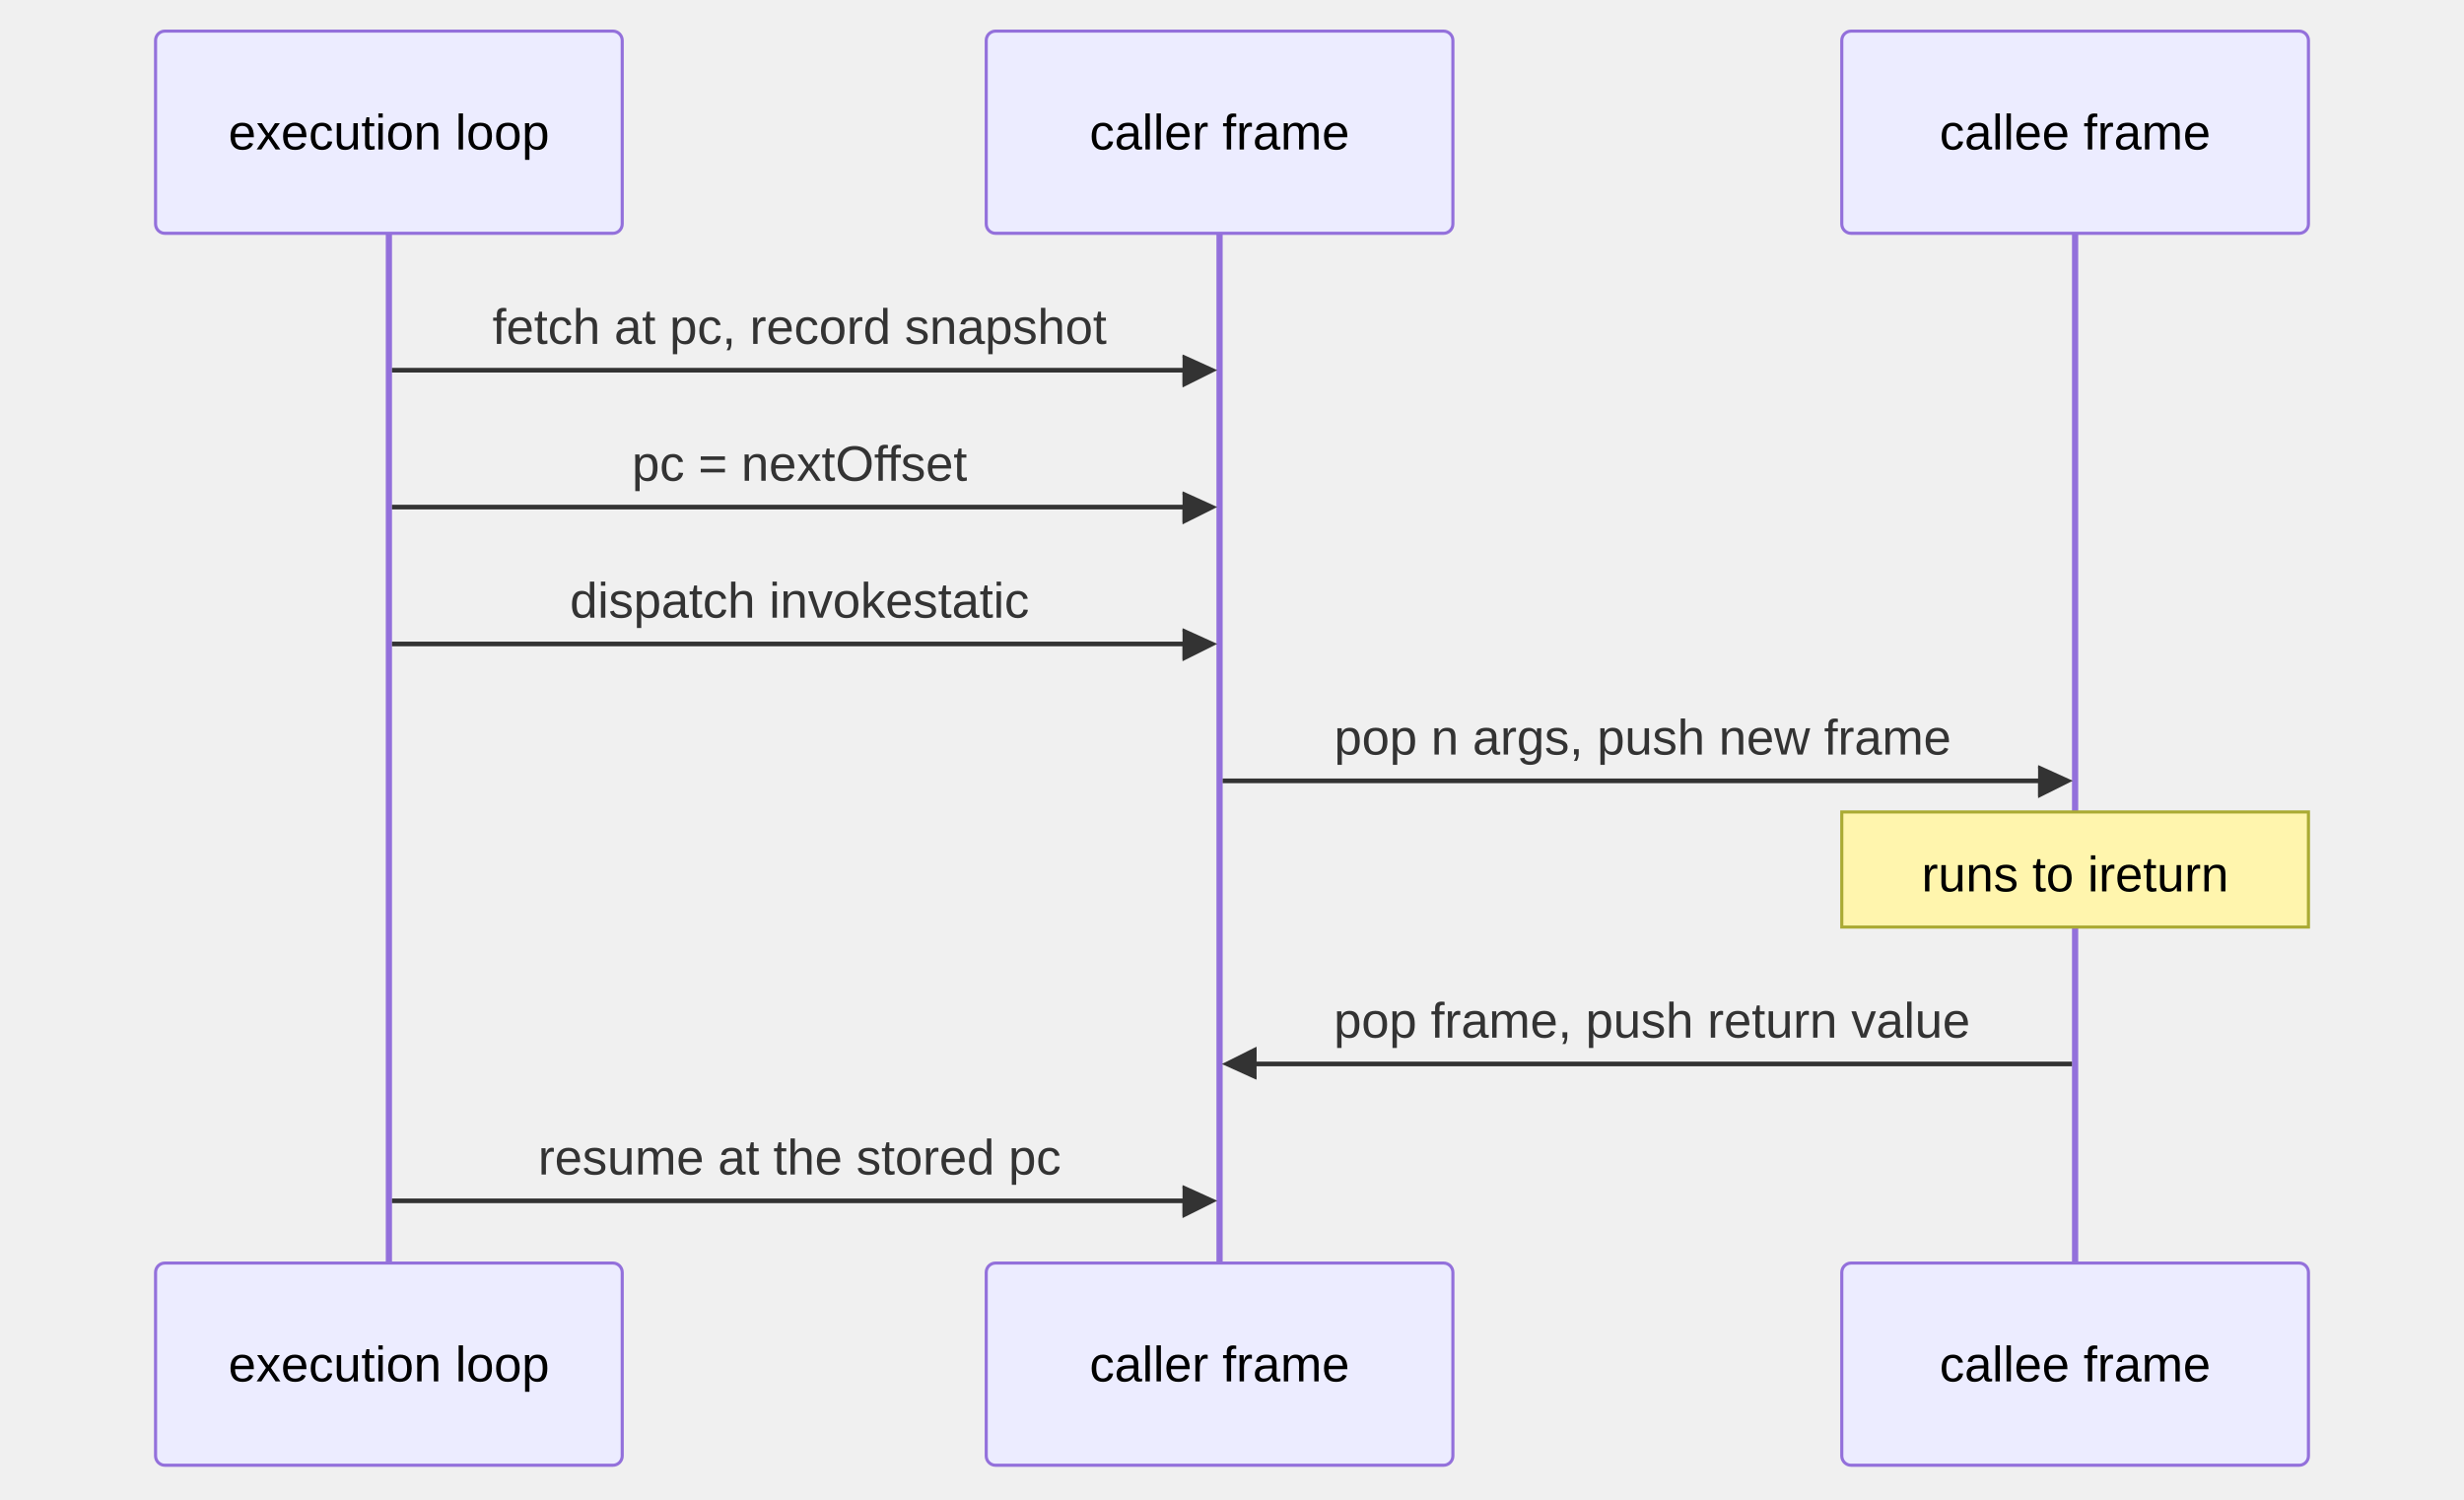
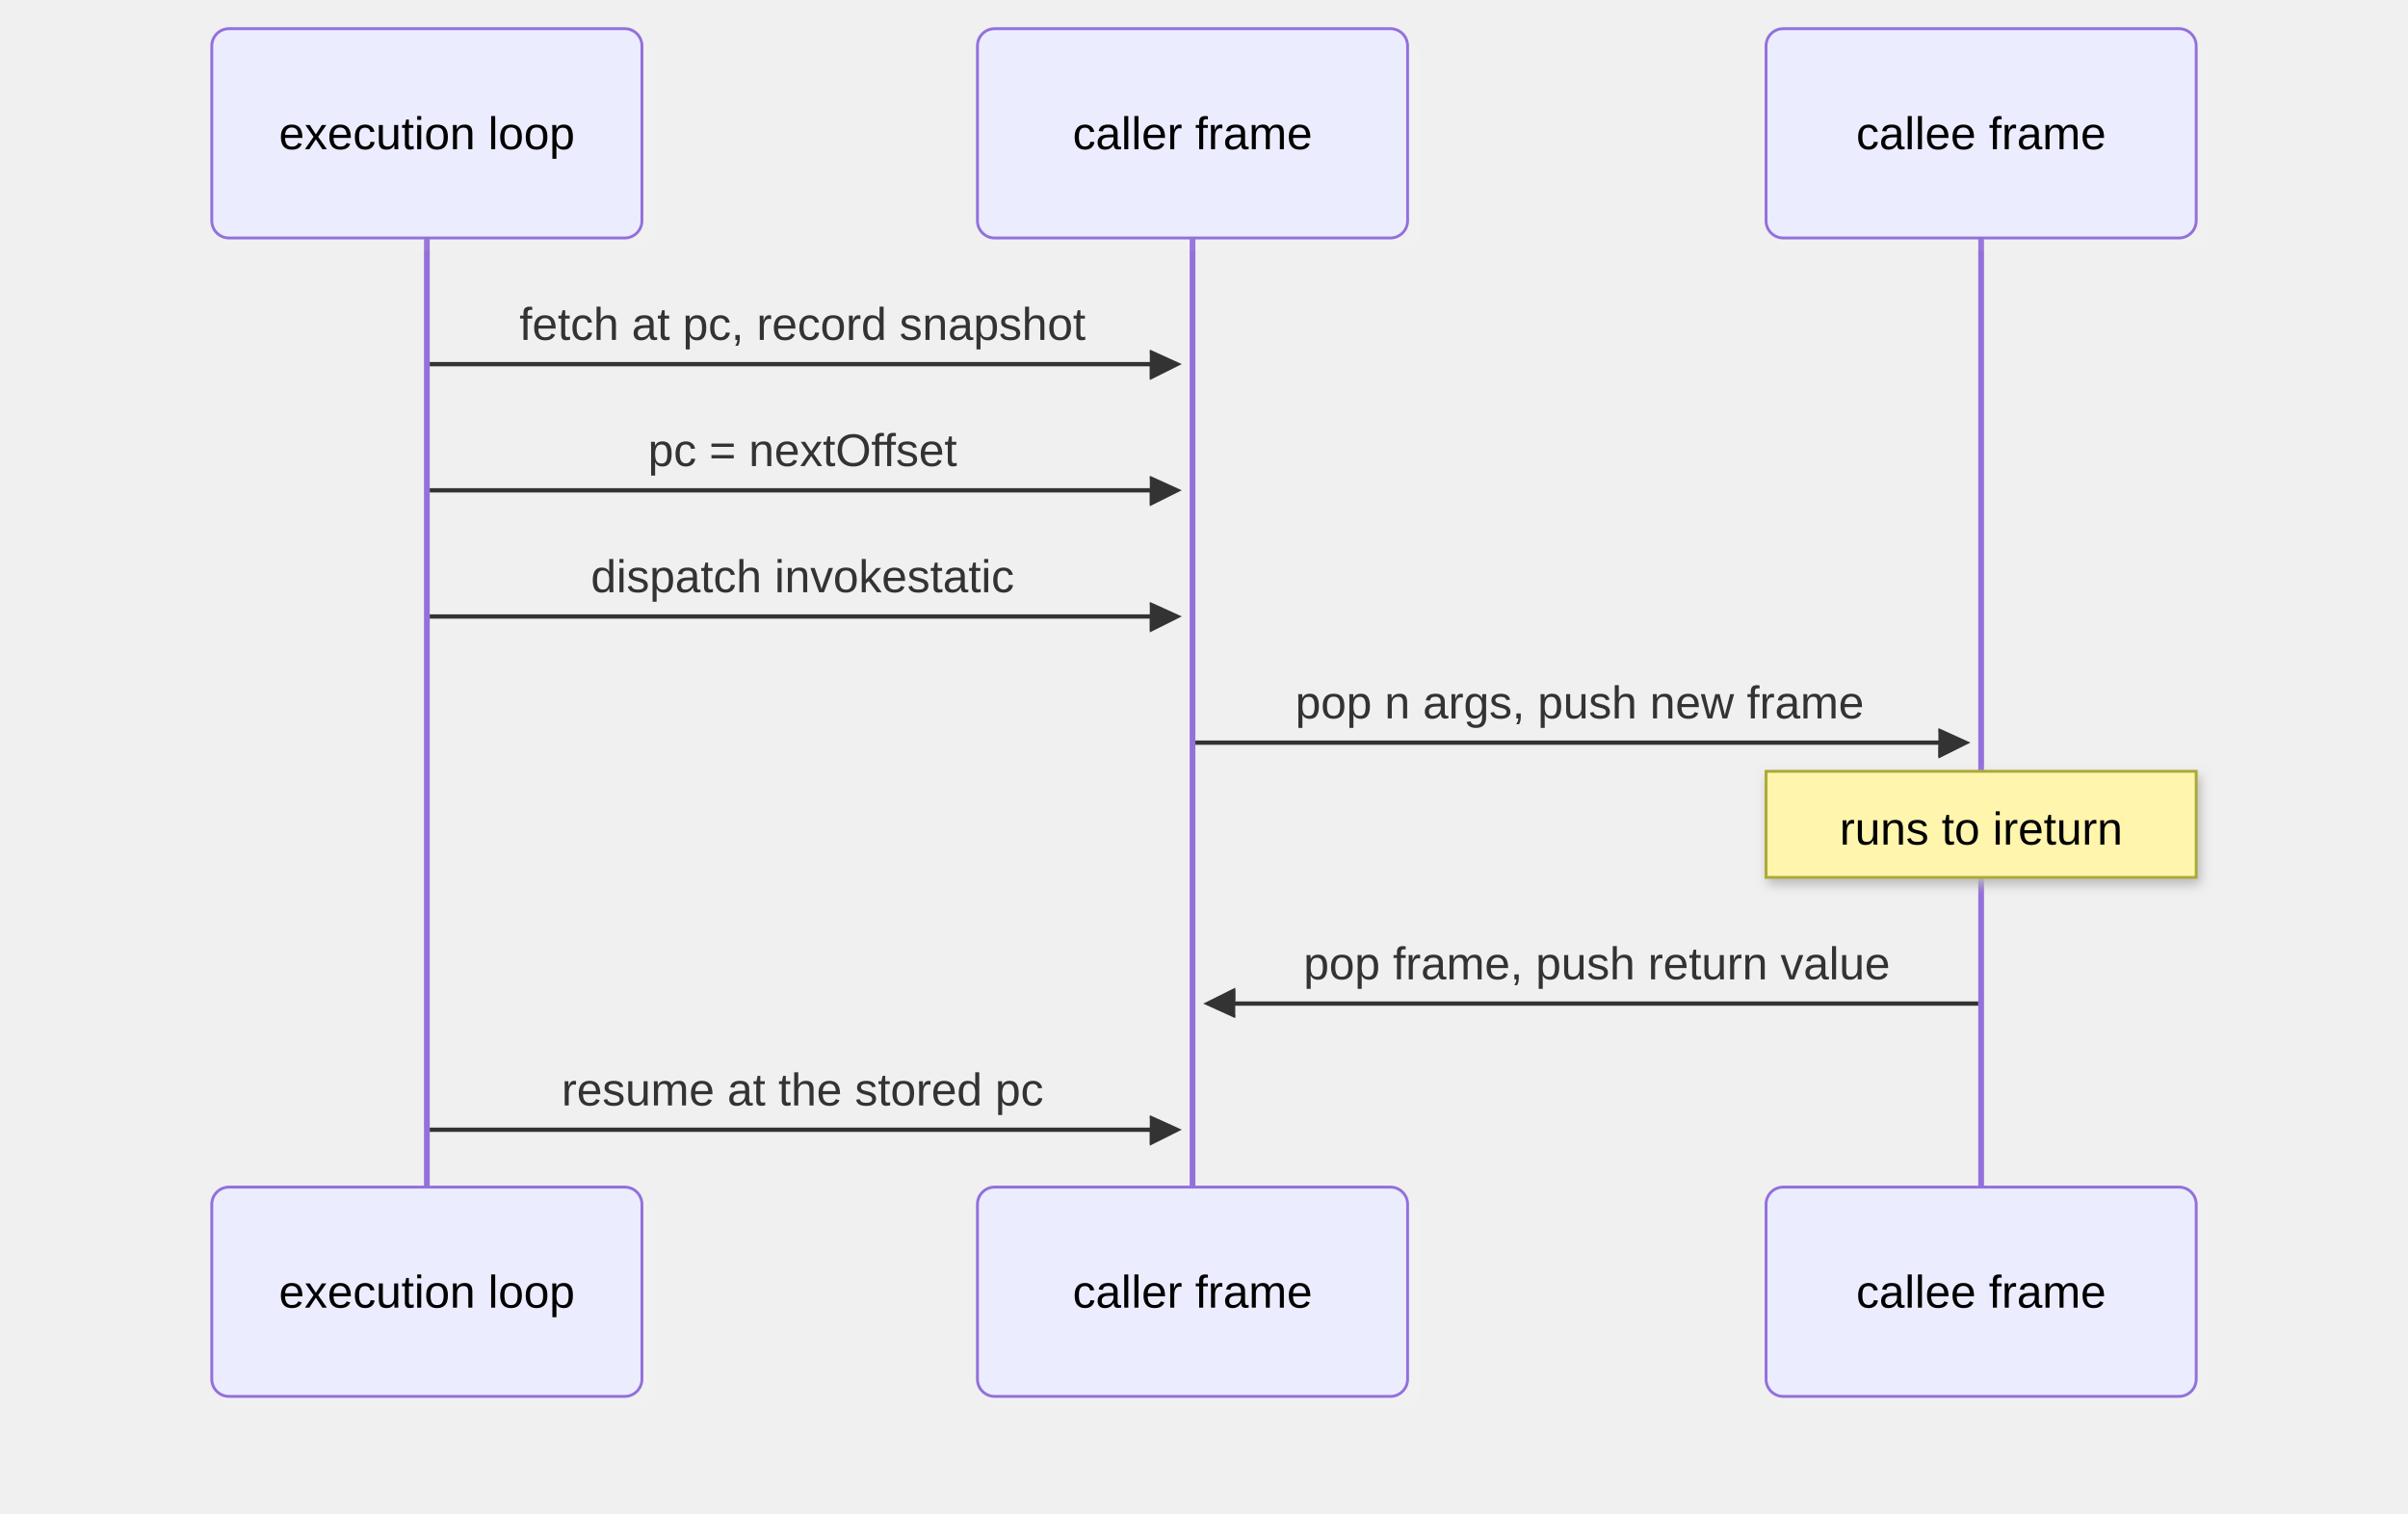
- <svg xmlns="http://www.w3.org/2000/svg" id="frame-lifecycle" width="792" height="482" viewBox="-50 -10 792 482" role="graphics-document document" aria-roledescription="sequence">
+ <svg xmlns="http://www.w3.org/2000/svg" id="frame-lifecycle" width="792" height="498" viewBox="-50 -10 792 528" role="graphics-document document" aria-roledescription="sequence">
  <g>
-     <rect x="542" y="396" fill="#eaeaea" stroke="#666" width="150" height="65" name="Callee" rx="3" ry="3" class="actor actor-bottom" />
-     <text x="617" y="428.5" dominant-baseline="central" alignment-baseline="central" class="actor actor-box" style="text-anchor: middle; font-size: 16px; font-weight: 400; font-family: Arial, &quot;Helvetica Neue&quot;, Helvetica, sans-serif;">
+     <rect x="542" y="404" fill="#eaeaea" stroke="#666" width="150" height="73" name="Callee" rx="6" ry="6" class="actor actor-bottom" data-look="neo" filter="url(#frame-lifecycle-drop-shadow)" />
+     <text x="617" y="440.5" dominant-baseline="central" alignment-baseline="central" class="actor actor-box" style="text-anchor: middle; font-size: 16px; font-weight: 400; font-family: Arial, &quot;Helvetica Neue&quot;, Helvetica, sans-serif;">
      <tspan x="617" dy="0">callee frame</tspan>
    </text>
  </g>
  <g>
-     <rect x="267" y="396" fill="#eaeaea" stroke="#666" width="150" height="65" name="Caller" rx="3" ry="3" class="actor actor-bottom" />
-     <text x="342" y="428.5" dominant-baseline="central" alignment-baseline="central" class="actor actor-box" style="text-anchor: middle; font-size: 16px; font-weight: 400; font-family: Arial, &quot;Helvetica Neue&quot;, Helvetica, sans-serif;">
+     <rect x="267" y="404" fill="#eaeaea" stroke="#666" width="150" height="73" name="Caller" rx="6" ry="6" class="actor actor-bottom" data-look="neo" filter="url(#frame-lifecycle-drop-shadow)" />
+     <text x="342" y="440.5" dominant-baseline="central" alignment-baseline="central" class="actor actor-box" style="text-anchor: middle; font-size: 16px; font-weight: 400; font-family: Arial, &quot;Helvetica Neue&quot;, Helvetica, sans-serif;">
      <tspan x="342" dy="0">caller frame</tspan>
    </text>
  </g>
  <g>
-     <rect x="0" y="396" fill="#eaeaea" stroke="#666" width="150" height="65" name="Machine" rx="3" ry="3" class="actor actor-bottom" />
-     <text x="75" y="428.5" dominant-baseline="central" alignment-baseline="central" class="actor actor-box" style="text-anchor: middle; font-size: 16px; font-weight: 400; font-family: Arial, &quot;Helvetica Neue&quot;, Helvetica, sans-serif;">
+     <rect x="0" y="404" fill="#eaeaea" stroke="#666" width="150" height="73" name="Machine" rx="6" ry="6" class="actor actor-bottom" data-look="neo" filter="url(#frame-lifecycle-drop-shadow)" />
+     <text x="75" y="440.5" dominant-baseline="central" alignment-baseline="central" class="actor actor-box" style="text-anchor: middle; font-size: 16px; font-weight: 400; font-family: Arial, &quot;Helvetica Neue&quot;, Helvetica, sans-serif;">
      <tspan x="75" dy="0">execution loop</tspan>
    </text>
  </g>
  <g>
-     <line id="actor2" x1="617" y1="65" x2="617" y2="396" class="actor-line 200" stroke-width="0.5px" stroke="#999" name="Callee" data-et="life-line" data-id="Callee" />
-     <g id="root-2" data-et="participant" data-type="participant" data-id="Callee">
-       <rect x="542" y="0" fill="#eaeaea" stroke="#666" width="150" height="65" name="Callee" rx="3" ry="3" class="actor actor-top" />
-       <text x="617" y="32.5" dominant-baseline="central" alignment-baseline="central" class="actor actor-box" style="text-anchor: middle; font-size: 16px; font-weight: 400; font-family: Arial, &quot;Helvetica Neue&quot;, Helvetica, sans-serif;">
+     <line id="actor2" x1="617" y1="73" x2="617" y2="404" class="actor-line 200" stroke-width="0.5px" stroke="#999" name="Callee" data-et="life-line" data-id="Callee" />
+     <g id="root-2" data-look="neo" data-et="participant" data-type="participant" data-id="Callee">
+       <rect x="542" y="0" fill="#eaeaea" stroke="#666" width="150" height="73" name="Callee" rx="6" ry="6" class="actor actor-top" data-look="neo" filter="url(#frame-lifecycle-drop-shadow)" />
+       <text x="617" y="36.5" dominant-baseline="central" alignment-baseline="central" class="actor actor-box" style="text-anchor: middle; font-size: 16px; font-weight: 400; font-family: Arial, &quot;Helvetica Neue&quot;, Helvetica, sans-serif;">
        <tspan x="617" dy="0">callee frame</tspan>
      </text>
    </g>
  </g>
  <g>
-     <line id="actor1" x1="342" y1="65" x2="342" y2="396" class="actor-line 200" stroke-width="0.5px" stroke="#999" name="Caller" data-et="life-line" data-id="Caller" />
-     <g id="root-1" data-et="participant" data-type="participant" data-id="Caller">
-       <rect x="267" y="0" fill="#eaeaea" stroke="#666" width="150" height="65" name="Caller" rx="3" ry="3" class="actor actor-top" />
-       <text x="342" y="32.5" dominant-baseline="central" alignment-baseline="central" class="actor actor-box" style="text-anchor: middle; font-size: 16px; font-weight: 400; font-family: Arial, &quot;Helvetica Neue&quot;, Helvetica, sans-serif;">
+     <line id="actor1" x1="342" y1="73" x2="342" y2="404" class="actor-line 200" stroke-width="0.5px" stroke="#999" name="Caller" data-et="life-line" data-id="Caller" />
+     <g id="root-1" data-look="neo" data-et="participant" data-type="participant" data-id="Caller">
+       <rect x="267" y="0" fill="#eaeaea" stroke="#666" width="150" height="73" name="Caller" rx="6" ry="6" class="actor actor-top" data-look="neo" filter="url(#frame-lifecycle-drop-shadow)" />
+       <text x="342" y="36.5" dominant-baseline="central" alignment-baseline="central" class="actor actor-box" style="text-anchor: middle; font-size: 16px; font-weight: 400; font-family: Arial, &quot;Helvetica Neue&quot;, Helvetica, sans-serif;">
        <tspan x="342" dy="0">caller frame</tspan>
      </text>
    </g>
  </g>
  <g>
-     <line id="actor0" x1="75" y1="65" x2="75" y2="396" class="actor-line 200" stroke-width="0.5px" stroke="#999" name="Machine" data-et="life-line" data-id="Machine" />
-     <g id="root-0" data-et="participant" data-type="participant" data-id="Machine">
-       <rect x="0" y="0" fill="#eaeaea" stroke="#666" width="150" height="65" name="Machine" rx="3" ry="3" class="actor actor-top" />
-       <text x="75" y="32.5" dominant-baseline="central" alignment-baseline="central" class="actor actor-box" style="text-anchor: middle; font-size: 16px; font-weight: 400; font-family: Arial, &quot;Helvetica Neue&quot;, Helvetica, sans-serif;">
+     <line id="actor0" x1="75" y1="73" x2="75" y2="404" class="actor-line 200" stroke-width="0.5px" stroke="#999" name="Machine" data-et="life-line" data-id="Machine" />
+     <g id="root-0" data-look="neo" data-et="participant" data-type="participant" data-id="Machine">
+       <rect x="0" y="0" fill="#eaeaea" stroke="#666" width="150" height="73" name="Machine" rx="6" ry="6" class="actor actor-top" data-look="neo" filter="url(#frame-lifecycle-drop-shadow)" />
+       <text x="75" y="36.5" dominant-baseline="central" alignment-baseline="central" class="actor actor-box" style="text-anchor: middle; font-size: 16px; font-weight: 400; font-family: Arial, &quot;Helvetica Neue&quot;, Helvetica, sans-serif;">
        <tspan x="75" dy="0">execution loop</tspan>
      </text>
    </g>
  </g>
-   <style>#frame-lifecycle{font-family:Arial,"Helvetica Neue",Helvetica,sans-serif;font-size:16px;fill:#333;}@keyframes edge-animation-frame{from{stroke-dashoffset:0;}}@keyframes dash{to{stroke-dashoffset:0;}}#frame-lifecycle .edge-animation-slow{stroke-dasharray:9,5!important;stroke-dashoffset:900;animation:dash 50s linear infinite;stroke-linecap:round;}#frame-lifecycle .edge-animation-fast{stroke-dasharray:9,5!important;stroke-dashoffset:900;animation:dash 20s linear infinite;stroke-linecap:round;}#frame-lifecycle .error-icon{fill:#552222;}#frame-lifecycle .error-text{fill:#552222;stroke:#552222;}#frame-lifecycle .edge-thickness-normal{stroke-width:1px;}#frame-lifecycle .edge-thickness-thick{stroke-width:3.5px;}#frame-lifecycle .edge-pattern-solid{stroke-dasharray:0;}#frame-lifecycle .edge-thickness-invisible{stroke-width:0;fill:none;}#frame-lifecycle .edge-pattern-dashed{stroke-dasharray:3;}#frame-lifecycle .edge-pattern-dotted{stroke-dasharray:2;}#frame-lifecycle .marker{fill:#333333;stroke:#333333;}#frame-lifecycle .marker.cross{stroke:#333333;}#frame-lifecycle svg{font-family:Arial,"Helvetica Neue",Helvetica,sans-serif;font-size:16px;}#frame-lifecycle p{margin:0;}#frame-lifecycle .actor{stroke:#9370DB;fill:#ECECFF;stroke-width:1;}#frame-lifecycle rect.actor.outer-path[data-look="neo"]{filter:drop-shadow(1px 2px 2px rgba(185, 185, 185, 1));}#frame-lifecycle rect.note[data-look="neo"]{stroke:#aaaa33;fill:#fff5ad;filter:drop-shadow(1px 2px 2px rgba(185, 185, 185, 1));}#frame-lifecycle text.actor&gt;tspan{fill:black;stroke:none;}#frame-lifecycle .actor-line{stroke:#9370DB;}#frame-lifecycle .innerArc{stroke-width:1.5;stroke-dasharray:none;}#frame-lifecycle .messageLine0{stroke-width:1.5;stroke-dasharray:none;stroke:#333;}#frame-lifecycle .messageLine1{stroke-width:1.5;stroke-dasharray:2,2;stroke:#333;}#frame-lifecycle [id$="-arrowhead"] path{fill:#333;stroke:#333;}#frame-lifecycle .sequenceNumber{fill:white;}#frame-lifecycle [id$="-sequencenumber"]{fill:#333;}#frame-lifecycle [id$="-crosshead"] path{fill:#333;stroke:#333;}#frame-lifecycle .messageText{fill:#333;stroke:none;}#frame-lifecycle .labelBox{stroke:#9370DB;fill:#ECECFF;filter:none;}#frame-lifecycle .labelText,#frame-lifecycle .labelText&gt;tspan{fill:black;stroke:none;}#frame-lifecycle .loopText,#frame-lifecycle .loopText&gt;tspan{fill:black;stroke:none;}#frame-lifecycle .sectionTitle,#frame-lifecycle .sectionTitle&gt;tspan{fill:black;stroke:none;}#frame-lifecycle .loopLine{stroke-width:2px;stroke-dasharray:2,2;stroke:#9370DB;fill:#9370DB;}#frame-lifecycle .note{stroke:#aaaa33;fill:#fff5ad;}#frame-lifecycle .noteText,#frame-lifecycle .noteText&gt;tspan{fill:black;stroke:none;font-weight:normal;}#frame-lifecycle .activation0{fill:#f4f4f4;stroke:#666;}#frame-lifecycle .activation1{fill:#f4f4f4;stroke:#666;}#frame-lifecycle .activation2{fill:#f4f4f4;stroke:#666;}#frame-lifecycle .actorPopupMenu{position:absolute;}#frame-lifecycle .actorPopupMenuPanel{position:absolute;fill:#ECECFF;box-shadow:0px 8px 16px 0px rgba(0,0,0,0.2);filter:drop-shadow(3px 5px 2px rgb(0 0 0 / 0.4));}#frame-lifecycle .actor-man circle,#frame-lifecycle line{fill:#ECECFF;stroke-width:2px;}#frame-lifecycle g rect.rect{filter:drop-shadow(1px 2px 2px rgba(185, 185, 185, 1));stroke:#9370DB;}#frame-lifecycle .node .neo-node{stroke:#9370DB;}#frame-lifecycle [data-look="neo"].node rect,#frame-lifecycle [data-look="neo"].cluster rect,#frame-lifecycle [data-look="neo"].node polygon{stroke:#9370DB;filter:drop-shadow(1px 2px 2px rgba(185, 185, 185, 1));}#frame-lifecycle [data-look="neo"].swimlane.cluster rect{filter:none;}#frame-lifecycle [data-look="neo"].node path{stroke:#9370DB;stroke-width:1px;}#frame-lifecycle [data-look="neo"].node .outer-path{filter:drop-shadow(1px 2px 2px rgba(185, 185, 185, 1));}#frame-lifecycle [data-look="neo"].node .neo-line path{stroke:#9370DB;filter:none;}#frame-lifecycle [data-look="neo"].node circle{stroke:#9370DB;filter:drop-shadow(1px 2px 2px rgba(185, 185, 185, 1));}#frame-lifecycle [data-look="neo"].node circle .state-start{fill:#000000;}#frame-lifecycle [data-look="neo"].icon-shape .icon{fill:#9370DB;filter:drop-shadow(1px 2px 2px rgba(185, 185, 185, 1));}#frame-lifecycle [data-look="neo"].icon-shape .icon-neo path{stroke:#9370DB;filter:drop-shadow(1px 2px 2px rgba(185, 185, 185, 1));}#frame-lifecycle :root{--mermaid-font-family:Arial,"Helvetica Neue",Helvetica,sans-serif;}</style>
+   <style>#frame-lifecycle{font-family:Arial,"Helvetica Neue",Helvetica,sans-serif;font-size:16px;fill:#333;}@keyframes edge-animation-frame{from{stroke-dashoffset:0;}}@keyframes dash{to{stroke-dashoffset:0;}}#frame-lifecycle .edge-animation-slow{stroke-dasharray:9,5!important;stroke-dashoffset:900;animation:dash 50s linear infinite;stroke-linecap:round;}#frame-lifecycle .edge-animation-fast{stroke-dasharray:9,5!important;stroke-dashoffset:900;animation:dash 20s linear infinite;stroke-linecap:round;}#frame-lifecycle .error-icon{fill:#552222;}#frame-lifecycle .error-text{fill:#552222;stroke:#552222;}#frame-lifecycle .edge-thickness-normal{stroke-width:1px;}#frame-lifecycle .edge-thickness-thick{stroke-width:3.5px;}#frame-lifecycle .edge-pattern-solid{stroke-dasharray:0;}#frame-lifecycle .edge-thickness-invisible{stroke-width:0;fill:none;}#frame-lifecycle .edge-pattern-dashed{stroke-dasharray:3;}#frame-lifecycle .edge-pattern-dotted{stroke-dasharray:2;}#frame-lifecycle .marker{fill:#333333;stroke:#333333;}#frame-lifecycle .marker.cross{stroke:#333333;}#frame-lifecycle svg{font-family:Arial,"Helvetica Neue",Helvetica,sans-serif;font-size:16px;}#frame-lifecycle p{margin:0;}#frame-lifecycle .actor{stroke:#9370DB;fill:#ECECFF;stroke-width:1;}#frame-lifecycle rect.actor.outer-path[data-look="neo"]{filter:drop-shadow(1px 2px 2px rgba(185, 185, 185, 1));}#frame-lifecycle rect.note[data-look="neo"]{stroke:#aaaa33;fill:#fff5ad;filter:drop-shadow(1px 2px 2px rgba(185, 185, 185, 1));}#frame-lifecycle text.actor&gt;tspan{fill:black;stroke:none;}#frame-lifecycle .actor-line{stroke:#9370DB;}#frame-lifecycle .innerArc{stroke-width:1.5;stroke-dasharray:none;}#frame-lifecycle .messageLine0{stroke-width:1.5;stroke-dasharray:none;stroke:#333;}#frame-lifecycle .messageLine1{stroke-width:1.5;stroke-dasharray:2,2;stroke:#333;}#frame-lifecycle [id$="-arrowhead"] path{fill:#333;stroke:#333;}#frame-lifecycle .sequenceNumber{fill:white;}#frame-lifecycle [id$="-sequencenumber"]{fill:#333;}#frame-lifecycle [id$="-crosshead"] path{fill:#333;stroke:#333;}#frame-lifecycle .messageText{fill:#333;stroke:none;}#frame-lifecycle .labelBox{stroke:#9370DB;fill:#ECECFF;filter:drop-shadow(1px 2px 2px rgba(185, 185, 185, 1));}#frame-lifecycle .labelText,#frame-lifecycle .labelText&gt;tspan{fill:black;stroke:none;}#frame-lifecycle .loopText,#frame-lifecycle .loopText&gt;tspan{fill:black;stroke:none;}#frame-lifecycle .sectionTitle,#frame-lifecycle .sectionTitle&gt;tspan{fill:black;stroke:none;}#frame-lifecycle .loopLine{stroke-width:2px;stroke-dasharray:2,2;stroke:#9370DB;fill:#9370DB;}#frame-lifecycle .note{stroke:#aaaa33;fill:#fff5ad;}#frame-lifecycle .noteText,#frame-lifecycle .noteText&gt;tspan{fill:black;stroke:none;}#frame-lifecycle .activation0{fill:#f4f4f4;stroke:#666;}#frame-lifecycle .activation1{fill:#f4f4f4;stroke:#666;}#frame-lifecycle .activation2{fill:#f4f4f4;stroke:#666;}#frame-lifecycle .actorPopupMenu{position:absolute;}#frame-lifecycle .actorPopupMenuPanel{position:absolute;fill:#ECECFF;box-shadow:0px 8px 16px 0px rgba(0,0,0,0.2);filter:drop-shadow(3px 5px 2px rgb(0 0 0 / 0.4));}#frame-lifecycle .actor-man circle,#frame-lifecycle line{fill:#ECECFF;stroke-width:2px;}#frame-lifecycle g rect.rect{filter:drop-shadow(1px 2px 2px rgba(185, 185, 185, 1));stroke:#9370DB;}#frame-lifecycle .node .neo-node{stroke:#9370DB;}#frame-lifecycle [data-look="neo"].node rect,#frame-lifecycle [data-look="neo"].cluster rect,#frame-lifecycle [data-look="neo"].node polygon{stroke:#9370DB;filter:drop-shadow(1px 2px 2px rgba(185, 185, 185, 1));}#frame-lifecycle [data-look="neo"].swimlane.cluster rect{filter:none;}#frame-lifecycle [data-look="neo"].node path{stroke:#9370DB;stroke-width:1px;}#frame-lifecycle [data-look="neo"].node .outer-path{filter:drop-shadow(1px 2px 2px rgba(185, 185, 185, 1));}#frame-lifecycle [data-look="neo"].node .neo-line path{stroke:#9370DB;filter:none;}#frame-lifecycle [data-look="neo"].node circle{stroke:#9370DB;filter:drop-shadow(1px 2px 2px rgba(185, 185, 185, 1));}#frame-lifecycle [data-look="neo"].node circle .state-start{fill:#000000;}#frame-lifecycle [data-look="neo"].icon-shape .icon{fill:#9370DB;filter:drop-shadow(1px 2px 2px rgba(185, 185, 185, 1));}#frame-lifecycle [data-look="neo"].icon-shape .icon-neo path{stroke:#9370DB;filter:drop-shadow(1px 2px 2px rgba(185, 185, 185, 1));}#frame-lifecycle :root{--mermaid-font-family:Arial,"Helvetica Neue",Helvetica,sans-serif;}</style>
  <g />
  <defs>
    <symbol id="frame-lifecycle-computer" width="24" height="24">
      <path transform="scale(.5)" d="M2 2v13h20v-13h-20zm18 11h-16v-9h16v9zm-10.228 6l.466-1h3.524l.467 1h-4.457zm14.228 3h-24l2-6h2.104l-1.33 4h18.45l-1.297-4h2.073l2 6zm-5-10h-14v-7h14v7z" />
    </symbol>
  </defs>
  <defs>
    <symbol id="frame-lifecycle-database" fill-rule="evenodd" clip-rule="evenodd">
      <path transform="scale(.5)" d="M12.258.001l.256.004.255.005.253.008.251.01.249.012.247.015.246.016.242.019.241.02.239.023.236.024.233.027.231.028.229.031.225.032.223.034.22.036.217.038.214.04.211.041.208.043.205.045.201.046.198.048.194.05.191.051.187.053.183.054.18.056.175.057.172.059.168.06.163.061.16.063.155.064.15.066.074.033.073.033.071.034.07.034.069.035.068.035.067.035.066.035.064.036.064.036.062.036.06.036.06.037.058.037.058.037.055.038.055.038.053.038.052.038.051.039.05.039.048.039.047.039.045.04.044.04.043.04.041.04.04.041.039.041.037.041.036.041.034.041.033.042.032.042.03.042.029.042.027.042.026.043.024.043.023.043.021.043.02.043.018.044.017.043.015.044.013.044.012.044.011.045.009.044.007.045.006.045.004.045.002.045.001.045v17l-.001.045-.002.045-.004.045-.006.045-.007.045-.009.044-.011.045-.012.044-.013.044-.015.044-.017.043-.018.044-.02.043-.021.043-.023.043-.024.043-.026.043-.027.042-.029.042-.03.042-.032.042-.033.042-.034.041-.036.041-.037.041-.039.041-.04.041-.041.04-.043.04-.044.04-.045.04-.047.039-.048.039-.05.039-.051.039-.052.038-.053.038-.055.038-.055.038-.058.037-.058.037-.06.037-.06.036-.062.036-.064.036-.064.036-.066.035-.067.035-.068.035-.069.035-.07.034-.071.034-.073.033-.074.033-.15.066-.155.064-.16.063-.163.061-.168.06-.172.059-.175.057-.18.056-.183.054-.187.053-.191.051-.194.05-.198.048-.201.046-.205.045-.208.043-.211.041-.214.04-.217.038-.22.036-.223.034-.225.032-.229.031-.231.028-.233.027-.236.024-.239.023-.241.02-.242.019-.246.016-.247.015-.249.012-.251.01-.253.008-.255.005-.256.004-.258.001-.258-.001-.256-.004-.255-.005-.253-.008-.251-.01-.249-.012-.247-.015-.245-.016-.243-.019-.241-.02-.238-.023-.236-.024-.234-.027-.231-.028-.228-.031-.226-.032-.223-.034-.22-.036-.217-.038-.214-.04-.211-.041-.208-.043-.204-.045-.201-.046-.198-.048-.195-.05-.19-.051-.187-.053-.184-.054-.179-.056-.176-.057-.172-.059-.167-.06-.164-.061-.159-.063-.155-.064-.151-.066-.074-.033-.072-.033-.072-.034-.07-.034-.069-.035-.068-.035-.067-.035-.066-.035-.064-.036-.063-.036-.062-.036-.061-.036-.06-.037-.058-.037-.057-.037-.056-.038-.055-.038-.053-.038-.052-.038-.051-.039-.049-.039-.049-.039-.046-.039-.046-.04-.044-.04-.043-.04-.041-.04-.04-.041-.039-.041-.037-.041-.036-.041-.034-.041-.033-.042-.032-.042-.03-.042-.029-.042-.027-.042-.026-.043-.024-.043-.023-.043-.021-.043-.02-.043-.018-.044-.017-.043-.015-.044-.013-.044-.012-.044-.011-.045-.009-.044-.007-.045-.006-.045-.004-.045-.002-.045-.001-.045v-17l.001-.045.002-.045.004-.045.006-.045.007-.045.009-.044.011-.045.012-.044.013-.044.015-.044.017-.043.018-.044.02-.043.021-.043.023-.043.024-.043.026-.043.027-.042.029-.042.03-.042.032-.042.033-.042.034-.041.036-.041.037-.041.039-.041.04-.041.041-.04.043-.04.044-.04.046-.04.046-.039.049-.039.049-.039.051-.039.052-.038.053-.038.055-.038.056-.038.057-.037.058-.037.06-.037.061-.036.062-.036.063-.036.064-.036.066-.035.067-.035.068-.035.069-.035.07-.034.072-.034.072-.033.074-.033.151-.066.155-.064.159-.063.164-.061.167-.06.172-.059.176-.057.179-.056.184-.054.187-.053.19-.051.195-.05.198-.048.201-.046.204-.045.208-.043.211-.041.214-.04.217-.038.22-.036.223-.034.226-.032.228-.031.231-.028.234-.027.236-.024.238-.023.241-.02.243-.019.245-.016.247-.015.249-.012.251-.01.253-.008.255-.005.256-.004.258-.001.258.001zm-9.258 20.499v.01l.001.021.003.021.004.022.005.021.006.022.007.022.009.023.01.022.011.023.012.023.013.023.015.023.016.024.017.023.018.024.019.024.021.024.022.025.023.024.024.025.052.049.056.05.061.051.066.051.07.051.075.051.079.052.084.052.088.052.092.052.097.052.102.051.105.052.11.052.114.051.119.051.123.051.127.05.131.05.135.05.139.048.144.049.147.047.152.047.155.047.16.045.163.045.167.043.171.043.176.041.178.041.183.039.187.039.19.037.194.035.197.035.202.033.204.031.209.03.212.029.216.027.219.025.222.024.226.021.23.02.233.018.236.016.24.015.243.012.246.01.249.008.253.005.256.004.259.001.26-.001.257-.004.254-.005.25-.008.247-.011.244-.012.241-.014.237-.016.233-.018.231-.021.226-.021.224-.024.22-.026.216-.027.212-.028.21-.031.205-.031.202-.034.198-.034.194-.036.191-.037.187-.039.183-.04.179-.04.175-.042.172-.043.168-.044.163-.045.16-.046.155-.046.152-.047.148-.048.143-.049.139-.049.136-.05.131-.05.126-.05.123-.051.118-.052.114-.051.11-.052.106-.052.101-.052.096-.052.092-.052.088-.053.083-.051.079-.052.074-.052.07-.051.065-.051.06-.051.056-.05.051-.05.023-.024.023-.025.021-.024.02-.024.019-.024.018-.024.017-.024.015-.023.014-.024.013-.023.012-.023.01-.023.01-.022.008-.022.006-.022.006-.022.004-.022.004-.021.001-.021.001-.021v-4.127l-.077.055-.08.053-.083.054-.085.053-.087.052-.09.052-.093.051-.095.05-.097.05-.1.049-.102.049-.105.048-.106.047-.109.047-.111.046-.114.045-.115.045-.118.044-.12.043-.122.042-.124.042-.126.041-.128.04-.13.04-.132.038-.134.038-.135.037-.138.037-.139.035-.142.035-.143.034-.144.033-.147.032-.148.031-.15.03-.151.03-.153.029-.154.027-.156.027-.158.026-.159.025-.161.024-.162.023-.163.022-.165.021-.166.02-.167.019-.169.018-.169.017-.171.016-.173.015-.173.014-.175.013-.175.012-.177.011-.178.01-.179.008-.179.008-.181.006-.182.005-.182.004-.184.003-.184.002h-.37l-.184-.002-.184-.003-.182-.004-.182-.005-.181-.006-.179-.008-.179-.008-.178-.01-.176-.011-.176-.012-.175-.013-.173-.014-.172-.015-.171-.016-.17-.017-.169-.018-.167-.019-.166-.02-.165-.021-.163-.022-.162-.023-.161-.024-.159-.025-.157-.026-.156-.027-.155-.027-.153-.029-.151-.03-.15-.03-.148-.031-.146-.032-.145-.033-.143-.034-.141-.035-.14-.035-.137-.037-.136-.037-.134-.038-.132-.038-.13-.04-.128-.04-.126-.041-.124-.042-.122-.042-.12-.044-.117-.043-.116-.045-.113-.045-.112-.046-.109-.047-.106-.047-.105-.048-.102-.049-.1-.049-.097-.05-.095-.05-.093-.052-.09-.051-.087-.052-.085-.053-.083-.054-.08-.054-.077-.054v4.127zm0-5.654v.011l.001.021.003.021.004.021.005.022.006.022.007.022.009.022.01.022.011.023.012.023.013.023.015.024.016.023.017.024.018.024.019.024.021.024.022.024.023.025.024.024.052.05.056.05.061.05.066.051.07.051.075.052.079.051.084.052.088.052.092.052.097.052.102.052.105.052.11.051.114.051.119.052.123.05.127.051.131.05.135.049.139.049.144.048.147.048.152.047.155.046.16.045.163.045.167.044.171.042.176.042.178.04.183.04.187.038.19.037.194.036.197.034.202.033.204.032.209.03.212.028.216.027.219.025.222.024.226.022.23.02.233.018.236.016.24.014.243.012.246.01.249.008.253.006.256.003.259.001.26-.001.257-.003.254-.006.25-.008.247-.01.244-.012.241-.015.237-.016.233-.018.231-.02.226-.022.224-.024.22-.025.216-.027.212-.029.21-.03.205-.032.202-.033.198-.035.194-.036.191-.037.187-.039.183-.039.179-.041.175-.042.172-.043.168-.044.163-.045.16-.045.155-.047.152-.047.148-.048.143-.048.139-.05.136-.049.131-.05.126-.051.123-.051.118-.051.114-.052.11-.052.106-.052.101-.052.096-.052.092-.052.088-.052.083-.052.079-.052.074-.051.07-.052.065-.051.06-.05.056-.051.051-.049.023-.025.023-.024.021-.025.02-.024.019-.024.018-.024.017-.024.015-.023.014-.023.013-.024.012-.022.01-.023.01-.023.008-.022.006-.022.006-.022.004-.021.004-.022.001-.021.001-.021v-4.139l-.077.054-.08.054-.083.054-.085.052-.087.053-.09.051-.093.051-.095.051-.097.05-.1.049-.102.049-.105.048-.106.047-.109.047-.111.046-.114.045-.115.044-.118.044-.12.044-.122.042-.124.042-.126.041-.128.04-.13.039-.132.039-.134.038-.135.037-.138.036-.139.036-.142.035-.143.033-.144.033-.147.033-.148.031-.15.03-.151.03-.153.028-.154.028-.156.027-.158.026-.159.025-.161.024-.162.023-.163.022-.165.021-.166.02-.167.019-.169.018-.169.017-.171.016-.173.015-.173.014-.175.013-.175.012-.177.011-.178.009-.179.009-.179.007-.181.007-.182.005-.182.004-.184.003-.184.002h-.37l-.184-.002-.184-.003-.182-.004-.182-.005-.181-.007-.179-.007-.179-.009-.178-.009-.176-.011-.176-.012-.175-.013-.173-.014-.172-.015-.171-.016-.17-.017-.169-.018-.167-.019-.166-.02-.165-.021-.163-.022-.162-.023-.161-.024-.159-.025-.157-.026-.156-.027-.155-.028-.153-.028-.151-.03-.15-.03-.148-.031-.146-.033-.145-.033-.143-.033-.141-.035-.14-.036-.137-.036-.136-.037-.134-.038-.132-.039-.13-.039-.128-.04-.126-.041-.124-.042-.122-.043-.12-.043-.117-.044-.116-.044-.113-.046-.112-.046-.109-.046-.106-.047-.105-.048-.102-.049-.1-.049-.097-.05-.095-.051-.093-.051-.09-.051-.087-.053-.085-.052-.083-.054-.08-.054-.077-.054v4.139zm0-5.666v.011l.001.02.003.022.004.021.005.022.006.021.007.022.009.023.01.022.011.023.012.023.013.023.015.023.016.024.017.024.018.023.019.024.021.025.022.024.023.024.024.025.052.05.056.05.061.05.066.051.07.051.075.052.079.051.084.052.088.052.092.052.097.052.102.052.105.051.11.052.114.051.119.051.123.051.127.05.131.05.135.05.139.049.144.048.147.048.152.047.155.046.16.045.163.045.167.043.171.043.176.042.178.04.183.04.187.038.19.037.194.036.197.034.202.033.204.032.209.03.212.028.216.027.219.025.222.024.226.021.23.02.233.018.236.017.24.014.243.012.246.01.249.008.253.006.256.003.259.001.26-.001.257-.003.254-.006.25-.008.247-.01.244-.013.241-.014.237-.016.233-.018.231-.02.226-.022.224-.024.22-.025.216-.027.212-.029.21-.03.205-.032.202-.033.198-.035.194-.036.191-.037.187-.039.183-.039.179-.041.175-.042.172-.043.168-.044.163-.045.16-.045.155-.047.152-.047.148-.048.143-.049.139-.049.136-.049.131-.051.126-.05.123-.051.118-.052.114-.051.11-.052.106-.052.101-.052.096-.052.092-.052.088-.052.083-.052.079-.052.074-.052.07-.051.065-.051.06-.051.056-.05.051-.049.023-.025.023-.025.021-.024.02-.024.019-.024.018-.024.017-.024.015-.023.014-.024.013-.023.012-.023.01-.022.01-.023.008-.022.006-.022.006-.022.004-.022.004-.021.001-.021.001-.021v-4.153l-.077.054-.08.054-.083.053-.085.053-.087.053-.09.051-.093.051-.095.051-.097.05-.1.049-.102.048-.105.048-.106.048-.109.046-.111.046-.114.046-.115.044-.118.044-.12.043-.122.043-.124.042-.126.041-.128.04-.13.039-.132.039-.134.038-.135.037-.138.036-.139.036-.142.034-.143.034-.144.033-.147.032-.148.032-.15.03-.151.03-.153.028-.154.028-.156.027-.158.026-.159.024-.161.024-.162.023-.163.023-.165.021-.166.02-.167.019-.169.018-.169.017-.171.016-.173.015-.173.014-.175.013-.175.012-.177.01-.178.01-.179.009-.179.007-.181.006-.182.006-.182.004-.184.003-.184.001-.185.001-.185-.001-.184-.001-.184-.003-.182-.004-.182-.006-.181-.006-.179-.007-.179-.009-.178-.01-.176-.01-.176-.012-.175-.013-.173-.014-.172-.015-.171-.016-.17-.017-.169-.018-.167-.019-.166-.02-.165-.021-.163-.023-.162-.023-.161-.024-.159-.024-.157-.026-.156-.027-.155-.028-.153-.028-.151-.03-.15-.03-.148-.032-.146-.032-.145-.033-.143-.034-.141-.034-.14-.036-.137-.036-.136-.037-.134-.038-.132-.039-.13-.039-.128-.041-.126-.041-.124-.041-.122-.043-.12-.043-.117-.044-.116-.044-.113-.046-.112-.046-.109-.046-.106-.048-.105-.048-.102-.048-.1-.05-.097-.049-.095-.051-.093-.051-.09-.052-.087-.052-.085-.053-.083-.053-.08-.054-.077-.054v4.153zm8.74-8.179l-.257.004-.254.005-.25.008-.247.011-.244.012-.241.014-.237.016-.233.018-.231.021-.226.022-.224.023-.22.026-.216.027-.212.028-.21.031-.205.032-.202.033-.198.034-.194.036-.191.038-.187.038-.183.04-.179.041-.175.042-.172.043-.168.043-.163.045-.16.046-.155.046-.152.048-.148.048-.143.048-.139.049-.136.05-.131.05-.126.051-.123.051-.118.051-.114.052-.11.052-.106.052-.101.052-.096.052-.092.052-.088.052-.083.052-.079.052-.074.051-.07.052-.065.051-.06.05-.056.05-.051.05-.023.025-.023.024-.021.024-.02.025-.019.024-.018.024-.017.023-.015.024-.014.023-.013.023-.012.023-.01.023-.01.022-.008.022-.006.023-.006.021-.004.022-.004.021-.001.021-.001.021.001.021.001.021.004.021.004.022.006.021.006.023.008.022.01.022.01.023.012.023.013.023.014.023.015.024.017.023.018.024.019.024.02.025.021.024.023.024.023.025.051.05.056.05.06.05.065.051.07.052.074.051.079.052.083.052.088.052.092.052.096.052.101.052.106.052.11.052.114.052.118.051.123.051.126.051.131.05.136.05.139.049.143.048.148.048.152.048.155.046.16.046.163.045.168.043.172.043.175.042.179.041.183.04.187.038.191.038.194.036.198.034.202.033.205.032.21.031.212.028.216.027.22.026.224.023.226.022.231.021.233.018.237.016.241.014.244.012.247.011.25.008.254.005.257.004.26.001.26-.001.257-.004.254-.005.25-.008.247-.011.244-.012.241-.014.237-.016.233-.018.231-.021.226-.022.224-.023.22-.026.216-.027.212-.028.21-.031.205-.032.202-.033.198-.034.194-.036.191-.038.187-.038.183-.04.179-.041.175-.042.172-.043.168-.043.163-.045.16-.046.155-.046.152-.048.148-.048.143-.048.139-.049.136-.05.131-.05.126-.051.123-.051.118-.051.114-.052.11-.052.106-.052.101-.052.096-.052.092-.052.088-.052.083-.052.079-.052.074-.051.07-.052.065-.051.06-.05.056-.05.051-.05.023-.025.023-.024.021-.024.02-.025.019-.024.018-.024.017-.023.015-.024.014-.023.013-.023.012-.023.01-.023.01-.022.008-.022.006-.023.006-.021.004-.022.004-.021.001-.021.001-.021-.001-.021-.001-.021-.004-.021-.004-.022-.006-.021-.006-.023-.008-.022-.01-.022-.01-.023-.012-.023-.013-.023-.014-.023-.015-.024-.017-.023-.018-.024-.019-.024-.02-.025-.021-.024-.023-.024-.023-.025-.051-.05-.056-.05-.06-.05-.065-.051-.07-.052-.074-.051-.079-.052-.083-.052-.088-.052-.092-.052-.096-.052-.101-.052-.106-.052-.11-.052-.114-.052-.118-.051-.123-.051-.126-.051-.131-.05-.136-.05-.139-.049-.143-.048-.148-.048-.152-.048-.155-.046-.16-.046-.163-.045-.168-.043-.172-.043-.175-.042-.179-.041-.183-.04-.187-.038-.191-.038-.194-.036-.198-.034-.202-.033-.205-.032-.21-.031-.212-.028-.216-.027-.22-.026-.224-.023-.226-.022-.231-.021-.233-.018-.237-.016-.241-.014-.244-.012-.247-.011-.25-.008-.254-.005-.257-.004-.26-.001-.26.001z" />
    </symbol>
  </defs>
  <defs>
    <symbol id="frame-lifecycle-clock" width="24" height="24">
      <path transform="scale(.5)" d="M12 2c5.514 0 10 4.486 10 10s-4.486 10-10 10-10-4.486-10-10 4.486-10 10-10zm0-2c-6.627 0-12 5.373-12 12s5.373 12 12 12 12-5.373 12-12-5.373-12-12-12zm5.848 12.459c.202.038.202.333.001.372-1.907.361-6.045 1.111-6.547 1.111-.719 0-1.301-.582-1.301-1.301 0-.512.77-5.447 1.125-7.445.034-.192.312-.181.343.014l.985 6.238 5.394 1.011z" />
    </symbol>
  </defs>
  <defs>
    <marker id="frame-lifecycle-arrowhead" refX="7.9" refY="5" markerUnits="userSpaceOnUse" markerWidth="12" markerHeight="12" orient="auto-start-reverse">
      <path d="M -1 0 L 10 5 L 0 10 z" />
    </marker>
  </defs>
  <defs>
    <marker id="frame-lifecycle-crosshead" markerWidth="15" markerHeight="8" orient="auto" refX="4" refY="4.5">
      <path fill="none" stroke="#000000" stroke-width="1pt" d="M 1,2 L 6,7 M 6,2 L 1,7" style="stroke-dasharray: 0, 0;" />
    </marker>
  </defs>
  <defs>
    <marker id="frame-lifecycle-filled-head" refX="15.5" refY="7" markerWidth="20" markerHeight="28" orient="auto">
      <path d="M 18,7 L9,13 L14,7 L9,1 Z" />
    </marker>
  </defs>
  <defs>
    <marker id="frame-lifecycle-sequencenumber" refX="15" refY="15" markerWidth="60" markerHeight="40" orient="auto">
      <circle cx="15" cy="15" r="6" />
    </marker>
  </defs>
  <defs>
    <marker id="frame-lifecycle-solidTopArrowHead" refX="7.9" refY="7.25" markerUnits="userSpaceOnUse" markerWidth="12" markerHeight="12" orient="auto-start-reverse">
      <path d="M 0 0 L 10 8 L 0 8 z" />
    </marker>
  </defs>
  <defs>
    <marker id="frame-lifecycle-solidBottomArrowHead" refX="7.9" refY="0.75" markerUnits="userSpaceOnUse" markerWidth="12" markerHeight="12" orient="auto-start-reverse">
      <path d="M 0 0 L 10 0 L 0 8 z" />
    </marker>
  </defs>
  <defs>
    <marker id="frame-lifecycle-stickTopArrowHead" refX="7.5" refY="7" markerUnits="userSpaceOnUse" markerWidth="12" markerHeight="12" orient="auto-start-reverse">
      <path d="M 0 0 L 7 7" stroke="black" stroke-width="1.5" fill="none" />
    </marker>
  </defs>
  <defs>
    <marker id="frame-lifecycle-stickBottomArrowHead" refX="7.5" refY="0" markerUnits="userSpaceOnUse" markerWidth="12" markerHeight="12" orient="auto-start-reverse">
      <path d="M 0 7 L 7 0" stroke="black" stroke-width="1.5" fill="none" />
    </marker>
  </defs>
+   <defs>
+     <filter id="frame-lifecycle-drop-shadow" height="130%" width="130%">
+       <feDropShadow dx="4" dy="4" stdDeviation="0" flood-opacity="0.06" flood-color="#FFFFFF" />
+     </filter>
+   </defs>
  <g data-et="note" data-id="i4">
-     <rect x="542" y="251" fill="#EDF2AE" stroke="#666" width="150" height="37" class="note" />
-     <text x="617" y="256" text-anchor="middle" dominant-baseline="middle" alignment-baseline="middle" class="noteText" dy="1em" style="font-family: Arial, &quot;Helvetica Neue&quot;, Helvetica, sans-serif; font-size: 16px; font-weight: 400;">
+     <rect x="542" y="259" fill="#EDF2AE" stroke="#666" width="150" height="37" class="note" data-look="neo" />
+     <text x="617" y="264" text-anchor="middle" dominant-baseline="middle" alignment-baseline="middle" class="noteText" dy="1em" style="font-family: Arial, &quot;Helvetica Neue&quot;, Helvetica, sans-serif; font-size: 16px; font-weight: 400;">
      <tspan x="617">runs to ireturn</tspan>
    </text>
  </g>
-   <text x="207" y="80" text-anchor="middle" dominant-baseline="middle" alignment-baseline="middle" class="messageText" dy="1em" style="font-family: Arial, &quot;Helvetica Neue&quot;, Helvetica, sans-serif; font-size: 16px; font-weight: 400;">fetch at pc, record snapshot</text>
-   <line x1="76" y1="109" x2="338" y2="109" class="messageLine0" data-et="message" data-id="i0" data-from="Machine" data-to="Caller" stroke-width="2" stroke="none" marker-end="url(#frame-lifecycle-arrowhead)" style="fill: none;" />
-   <text x="207" y="124" text-anchor="middle" dominant-baseline="middle" alignment-baseline="middle" class="messageText" dy="1em" style="font-family: Arial, &quot;Helvetica Neue&quot;, Helvetica, sans-serif; font-size: 16px; font-weight: 400;">pc = nextOffset</text>
-   <line x1="76" y1="153" x2="338" y2="153" class="messageLine0" data-et="message" data-id="i1" data-from="Machine" data-to="Caller" stroke-width="2" stroke="none" marker-end="url(#frame-lifecycle-arrowhead)" style="fill: none;" />
-   <text x="207" y="168" text-anchor="middle" dominant-baseline="middle" alignment-baseline="middle" class="messageText" dy="1em" style="font-family: Arial, &quot;Helvetica Neue&quot;, Helvetica, sans-serif; font-size: 16px; font-weight: 400;">dispatch invokestatic</text>
-   <line x1="76" y1="197" x2="338" y2="197" class="messageLine0" data-et="message" data-id="i2" data-from="Machine" data-to="Caller" stroke-width="2" stroke="none" marker-end="url(#frame-lifecycle-arrowhead)" style="fill: none;" />
-   <text x="478" y="212" text-anchor="middle" dominant-baseline="middle" alignment-baseline="middle" class="messageText" dy="1em" style="font-family: Arial, &quot;Helvetica Neue&quot;, Helvetica, sans-serif; font-size: 16px; font-weight: 400;">pop n args, push new frame</text>
-   <line x1="343" y1="241" x2="613" y2="241" class="messageLine0" data-et="message" data-id="i3" data-from="Caller" data-to="Callee" stroke-width="2" stroke="none" marker-end="url(#frame-lifecycle-arrowhead)" style="fill: none;" />
-   <text x="481" y="303" text-anchor="middle" dominant-baseline="middle" alignment-baseline="middle" class="messageText" dy="1em" style="font-family: Arial, &quot;Helvetica Neue&quot;, Helvetica, sans-serif; font-size: 16px; font-weight: 400;">pop frame, push return value</text>
-   <line x1="616" y1="332" x2="346" y2="332" class="messageLine0" data-et="message" data-id="i5" data-from="Callee" data-to="Caller" stroke-width="2" stroke="none" marker-end="url(#frame-lifecycle-arrowhead)" style="fill: none;" />
-   <text x="207" y="347" text-anchor="middle" dominant-baseline="middle" alignment-baseline="middle" class="messageText" dy="1em" style="font-family: Arial, &quot;Helvetica Neue&quot;, Helvetica, sans-serif; font-size: 16px; font-weight: 400;">resume at the stored pc</text>
-   <line x1="76" y1="376" x2="338" y2="376" class="messageLine0" data-et="message" data-id="i6" data-from="Machine" data-to="Caller" stroke-width="2" stroke="none" marker-end="url(#frame-lifecycle-arrowhead)" style="fill: none;" />
+   <text x="206" y="88" text-anchor="middle" dominant-baseline="middle" alignment-baseline="middle" class="messageText" dy="1em" style="font-family: Arial, &quot;Helvetica Neue&quot;, Helvetica, sans-serif; font-size: 16px; font-weight: 400;">fetch at pc, record snapshot</text>
+   <line x1="76" y1="117" x2="335" y2="117" class="messageLine0" data-et="message" data-id="i0" data-from="Machine" data-to="Caller" stroke-width="2" stroke="none" marker-end="url(#frame-lifecycle-arrowhead)" style="fill: none;" />
+   <text x="206" y="132" text-anchor="middle" dominant-baseline="middle" alignment-baseline="middle" class="messageText" dy="1em" style="font-family: Arial, &quot;Helvetica Neue&quot;, Helvetica, sans-serif; font-size: 16px; font-weight: 400;">pc = nextOffset</text>
+   <line x1="76" y1="161" x2="335" y2="161" class="messageLine0" data-et="message" data-id="i1" data-from="Machine" data-to="Caller" stroke-width="2" stroke="none" marker-end="url(#frame-lifecycle-arrowhead)" style="fill: none;" />
+   <text x="206" y="176" text-anchor="middle" dominant-baseline="middle" alignment-baseline="middle" class="messageText" dy="1em" style="font-family: Arial, &quot;Helvetica Neue&quot;, Helvetica, sans-serif; font-size: 16px; font-weight: 400;">dispatch invokestatic</text>
+   <line x1="76" y1="205" x2="335" y2="205" class="messageLine0" data-et="message" data-id="i2" data-from="Machine" data-to="Caller" stroke-width="2" stroke="none" marker-end="url(#frame-lifecycle-arrowhead)" style="fill: none;" />
+   <text x="477" y="220" text-anchor="middle" dominant-baseline="middle" alignment-baseline="middle" class="messageText" dy="1em" style="font-family: Arial, &quot;Helvetica Neue&quot;, Helvetica, sans-serif; font-size: 16px; font-weight: 400;">pop n args, push new frame</text>
+   <line x1="343" y1="249" x2="610" y2="249" class="messageLine0" data-et="message" data-id="i3" data-from="Caller" data-to="Callee" stroke-width="2" stroke="none" marker-end="url(#frame-lifecycle-arrowhead)" style="fill: none;" />
+   <text x="483" y="311" text-anchor="middle" dominant-baseline="middle" alignment-baseline="middle" class="messageText" dy="1em" style="font-family: Arial, &quot;Helvetica Neue&quot;, Helvetica, sans-serif; font-size: 16px; font-weight: 400;">pop frame, push return value</text>
+   <line x1="616" y1="340" x2="349" y2="340" class="messageLine0" data-et="message" data-id="i5" data-from="Callee" data-to="Caller" stroke-width="2" stroke="none" marker-end="url(#frame-lifecycle-arrowhead)" style="fill: none;" />
+   <text x="206" y="355" text-anchor="middle" dominant-baseline="middle" alignment-baseline="middle" class="messageText" dy="1em" style="font-family: Arial, &quot;Helvetica Neue&quot;, Helvetica, sans-serif; font-size: 16px; font-weight: 400;">resume at the stored pc</text>
+   <line x1="76" y1="384" x2="335" y2="384" class="messageLine0" data-et="message" data-id="i6" data-from="Machine" data-to="Caller" stroke-width="2" stroke="none" marker-end="url(#frame-lifecycle-arrowhead)" style="fill: none;" />
</svg>
